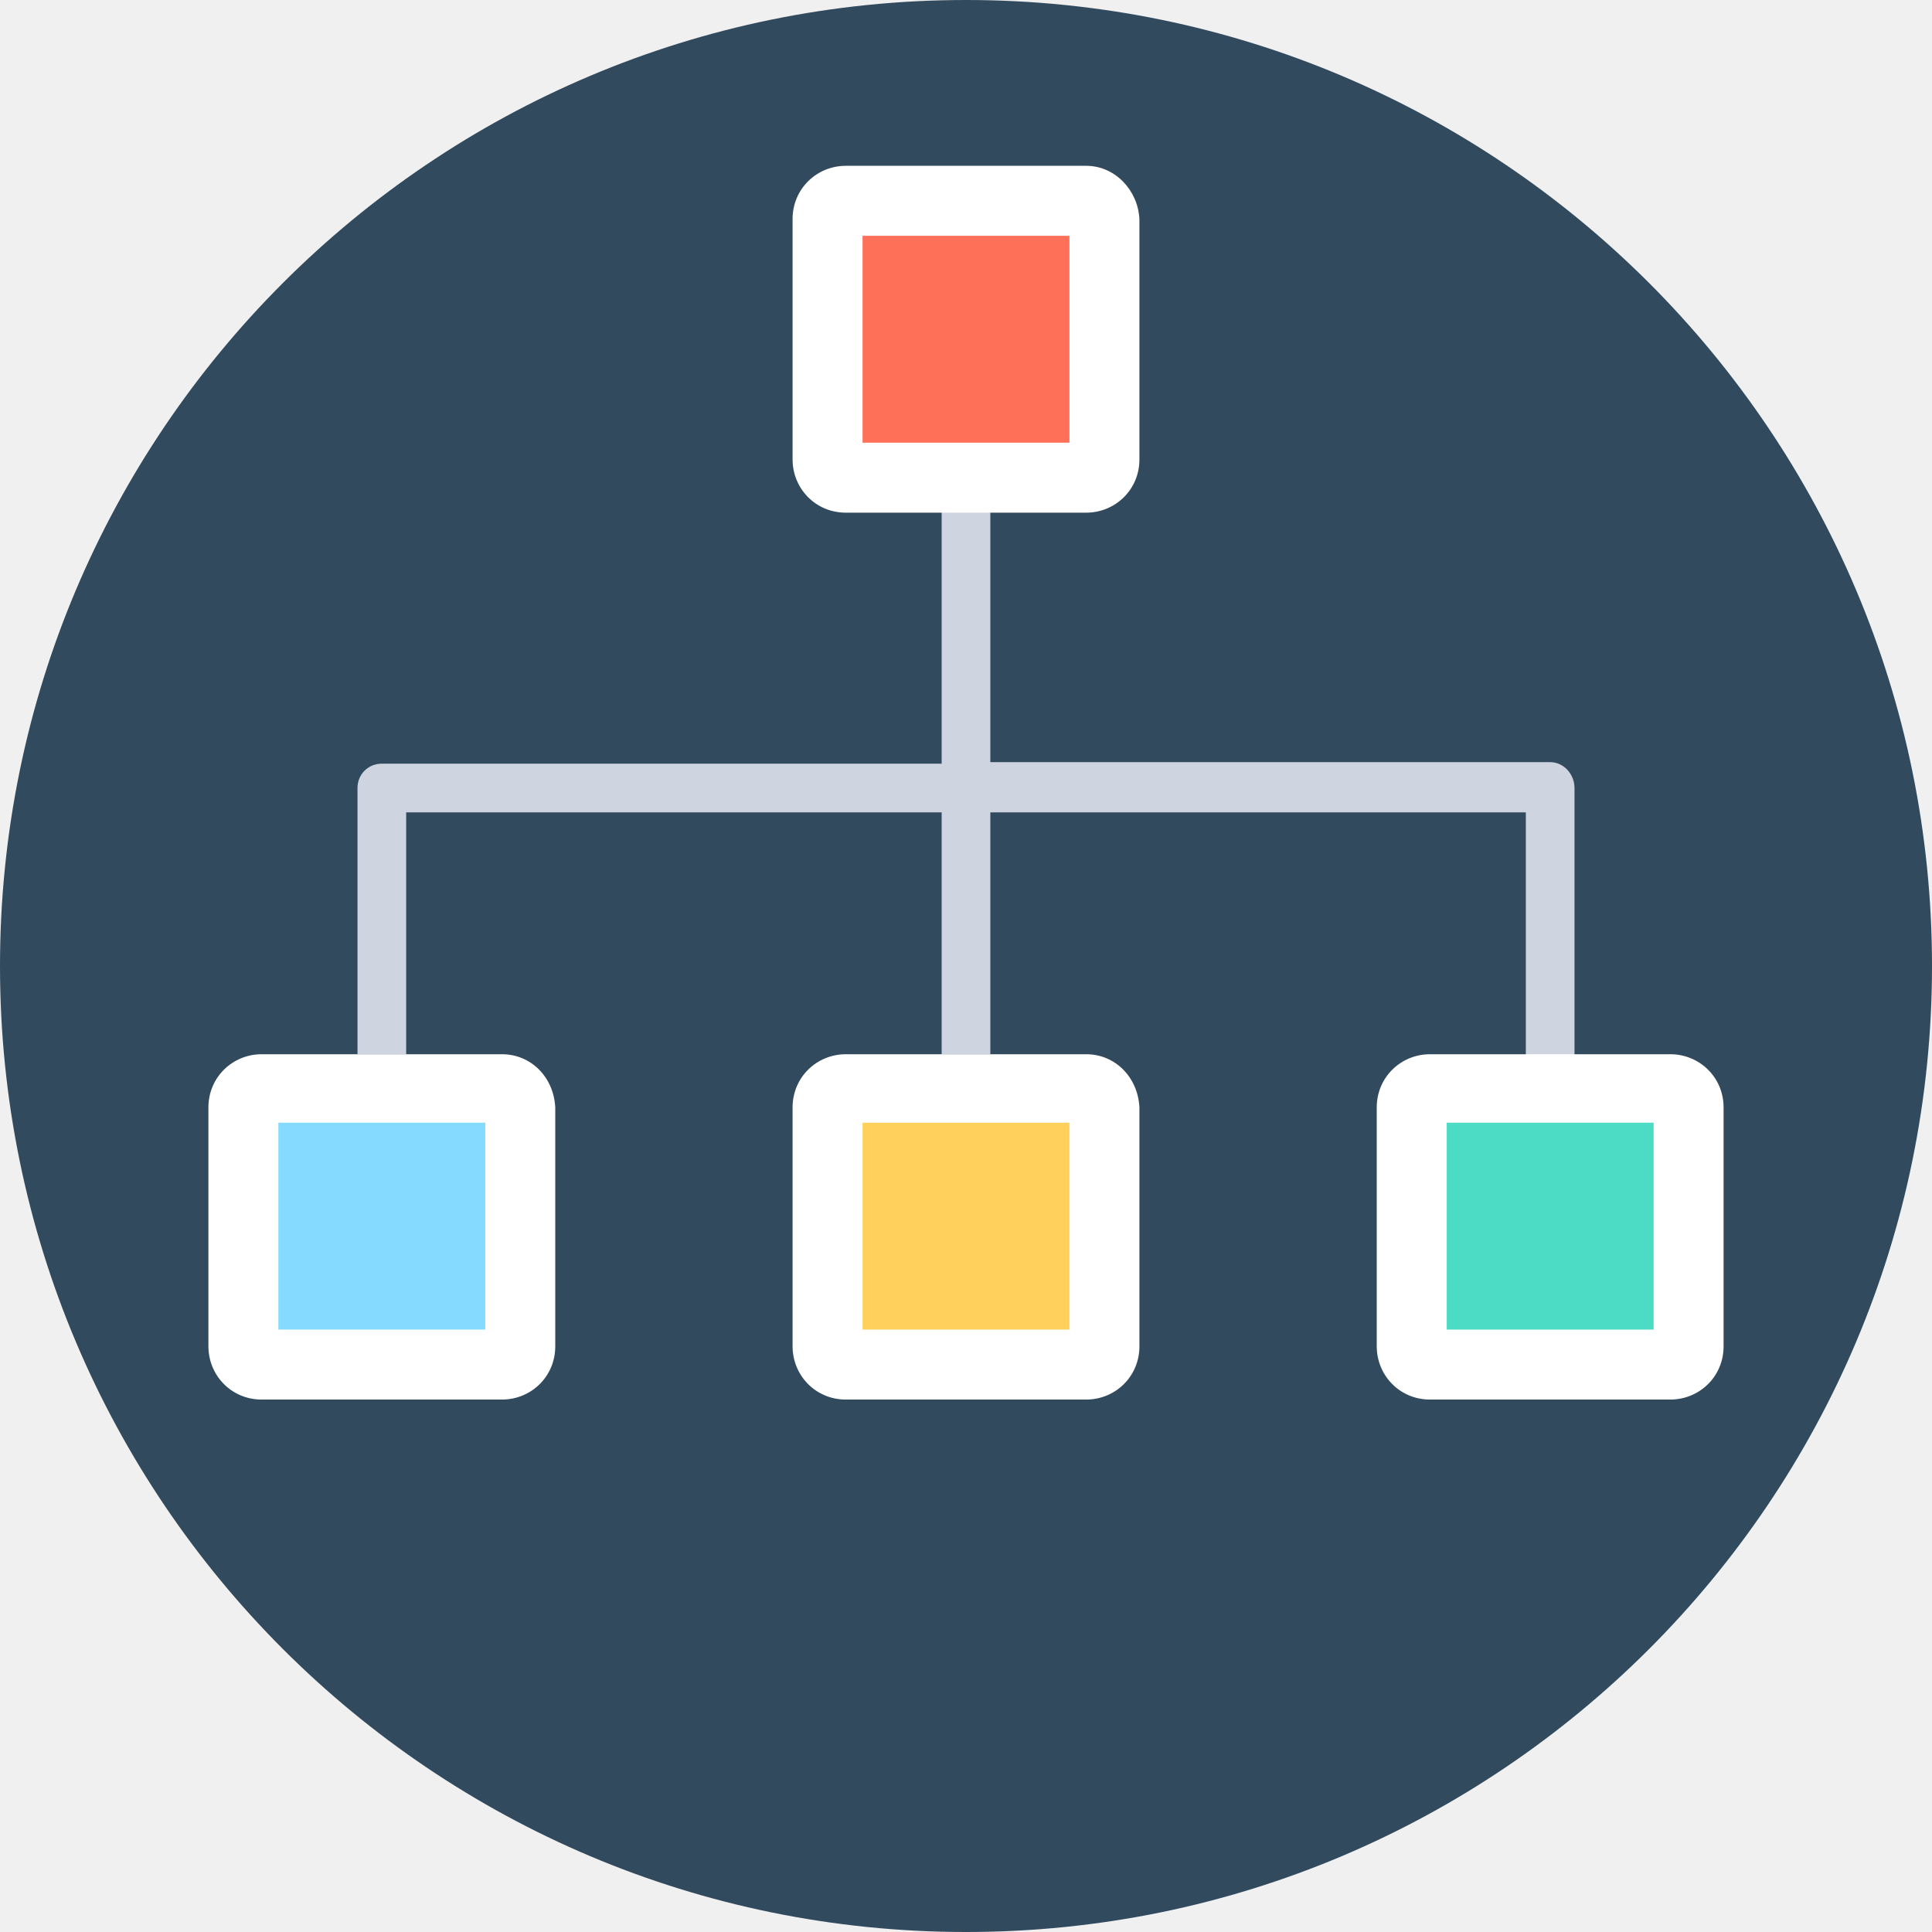
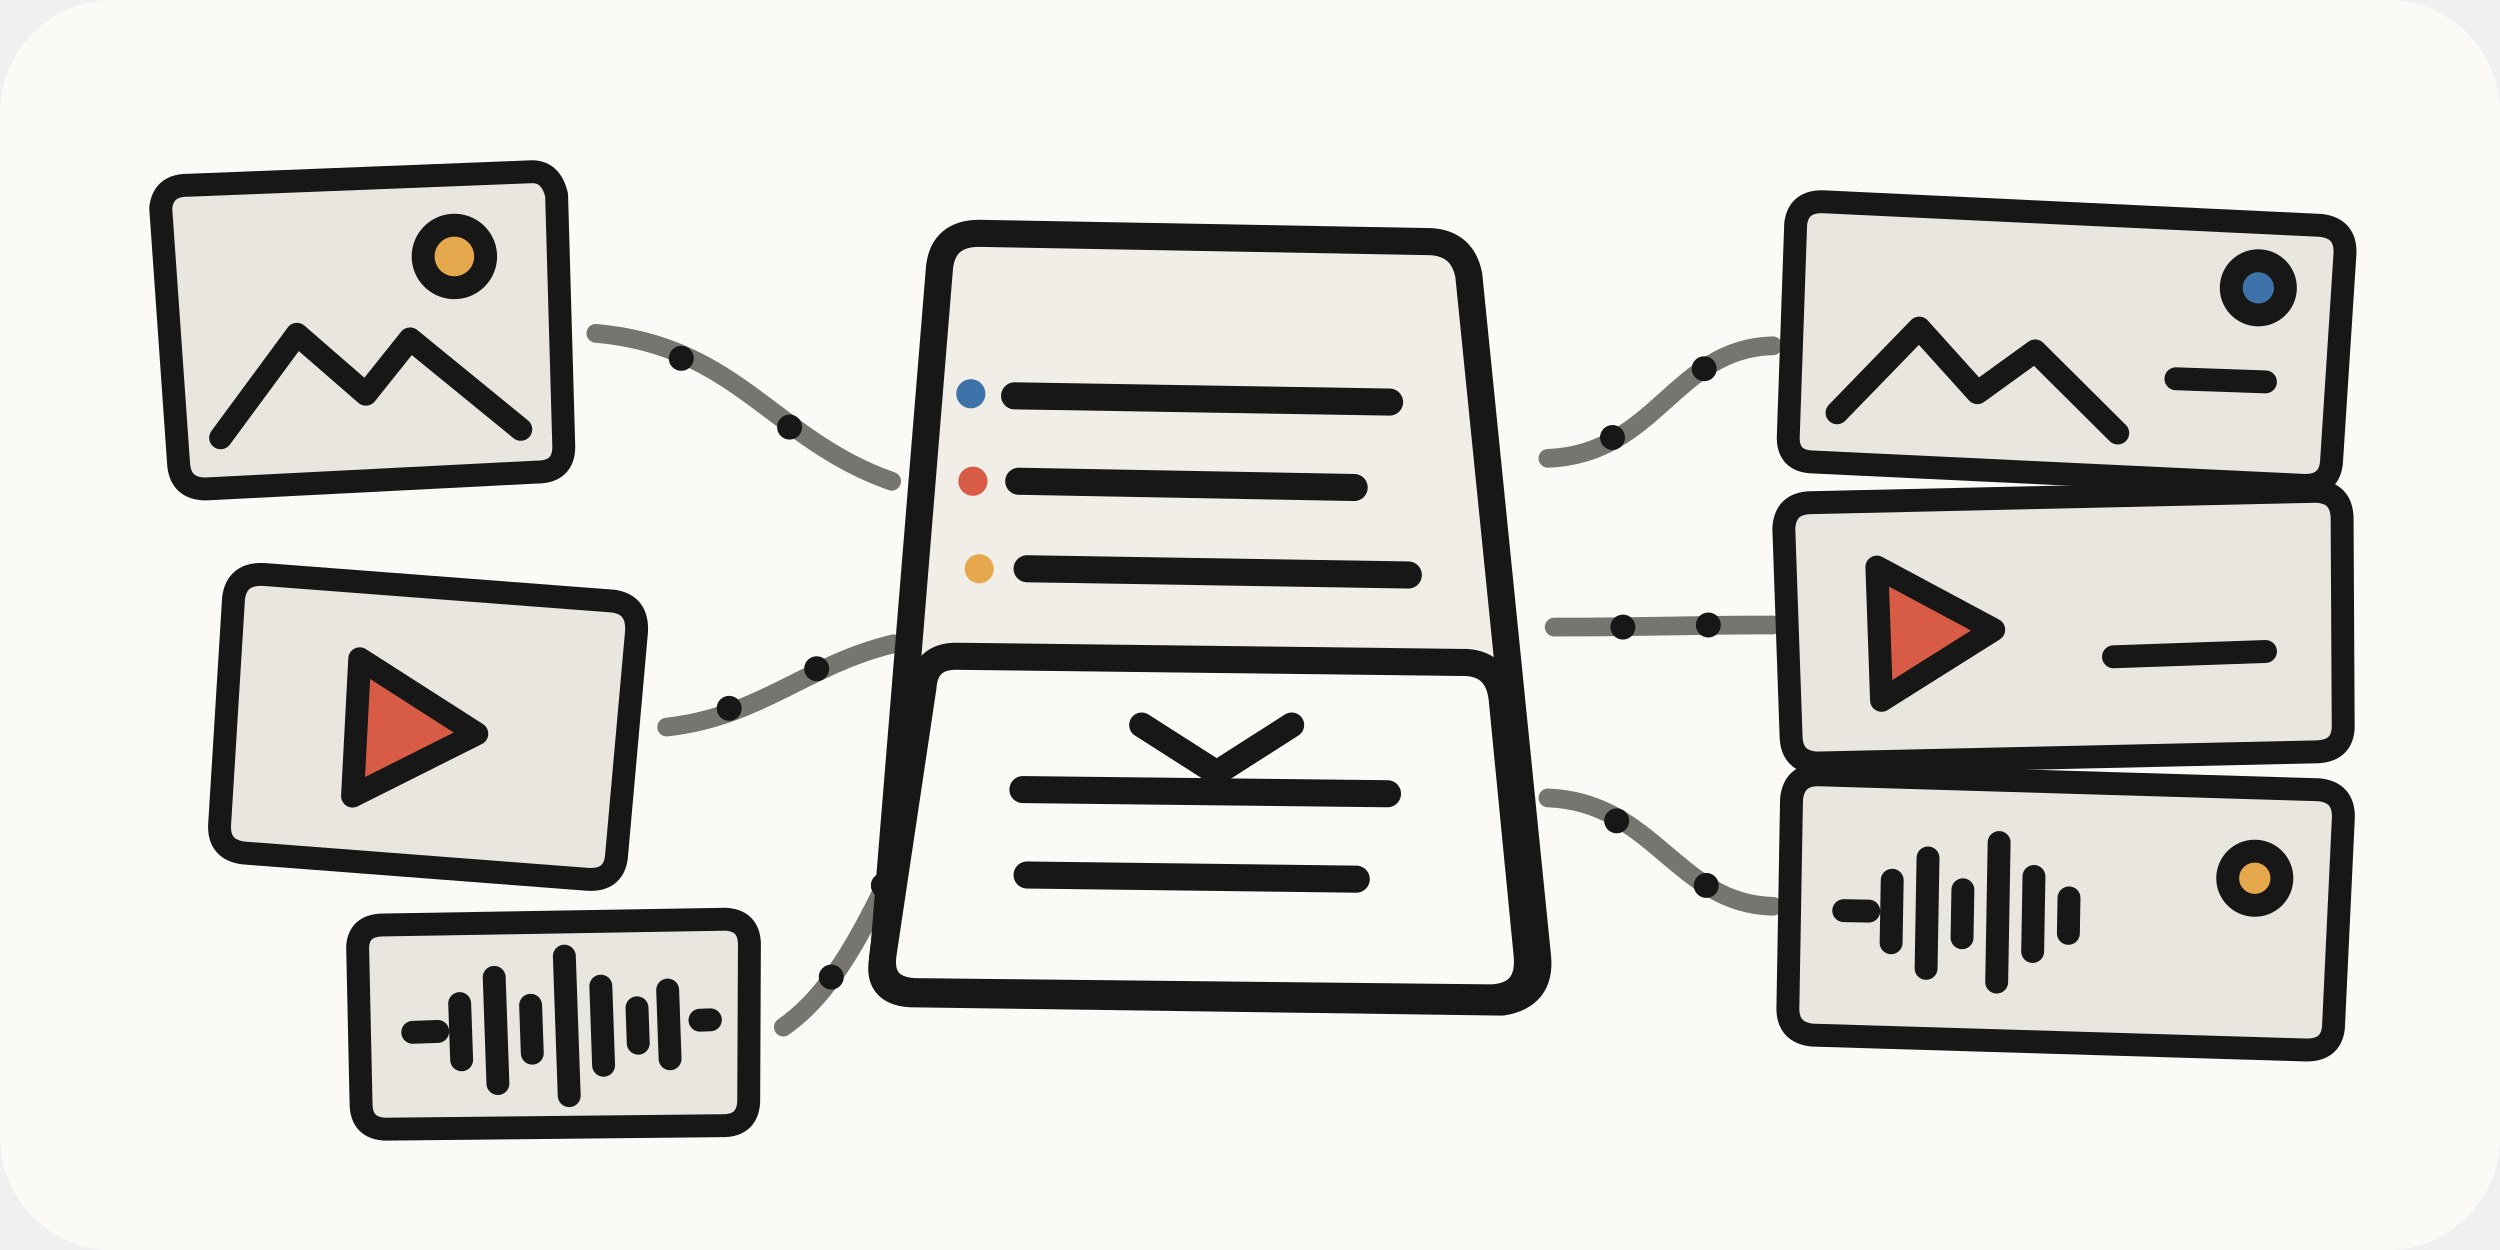
- <svg xmlns="http://www.w3.org/2000/svg" version="1.1" id="Layer_1" viewBox="0 0 508 508" xml:space="preserve">
-   <circle style="fill:#324A5E;" cx="254" cy="254" r="254" />
-   <path style="fill:#CED5E0;" d="M414,207.2v70.4h-12.8v-64H260.4v63.6h-12.8v-63.6H106.8v63.6H94v-70c0-3.6,2.8-6.4,6.4-6.4h147.2  v-66.4h12.8v66h147.2C411.2,200.4,414,203.6,414,207.2z" />
+ <svg xmlns="http://www.w3.org/2000/svg" viewBox="0 0 1200 600" role="img" aria-labelledby="title description">
+   <rect width="1200" height="600" rx="54" fill="#fbfaf6" />
+   <g stroke="#171717" stroke-width="11" stroke-linecap="round" stroke-linejoin="round">
+     <g transform="rotate(-4 178 166)">
+       <path d="M82 93 Q84 82 96 83 L260 88 Q270 88 272 100 L267 221 Q266 233 253 232 L94 229 Q82 228 82 216 Z" fill="#e8e6de" />
+       <circle cx="221" cy="126" r="15" fill="#e6a84c" />
+       <path d="M103 205 L143 158 L174 189 L197 164 L247 211" fill="none" />
+     </g>
+     <g transform="rotate(3 206 349)">
+       <path d="M109 292 Q110 280 123 280 L291 284 Q303 285 303 298 L299 407 Q298 418 286 418 L120 414 Q108 413 108 401 Z" fill="#e8e6de" />
+       <path d="M171 318 L171 384 L229 351 Z" fill="#d85b45" />
+     </g>
+     <g transform="rotate(-2 270 491)">
+       <path d="M173 451 Q174 441 185 441 L350 444 Q361 445 361 456 L358 532 Q357 543 346 543 L183 539 Q172 538 172 527 Z" fill="#e8e6de" />
+       <path d="M198 493 L210 493 M221 480 L221 507 M238 468 L238 519 M255 482 L255 505 M272 459 L272 526 M289 474 L289 512 M306 485 L306 502 M321 477 L321 510 M336 492 L341 492" fill="none" />
+     </g>
+   </g>
+   <g fill="none" stroke="#77756f" stroke-width="9" stroke-linecap="round">
+     <path d="M286 160 C354 166 371 211 428 231" />
+     <path d="M320 349 C365 344 387 319 429 309" />
+     <path d="M376 493 C409 470 424 421 443 391" />
+   </g>
+   <g fill="#171717">
+     <circle cx="327" cy="172" r="6" />
+     <circle cx="379" cy="205" r="6" />
+     <circle cx="350" cy="340" r="6" />
+     <circle cx="392" cy="321" r="6" />
+     <circle cx="399" cy="469" r="6" />
+     <circle cx="424" cy="425" r="6" />
+   </g>
+   <g stroke="#171717" stroke-width="13" stroke-linecap="round" stroke-linejoin="round">
+     <path d="M451 128 Q453 112 470 112 L687 116 Q702 117 705 132 L738 459 Q740 478 721 481 L437 477 Q420 476 424 459 Z" fill="#f0eee7" />
+     <path d="M443 330 Q444 315 459 315 L704 318 Q719 319 721 335 L733 458 Q735 478 716 479 L439 476 Q421 475 424 457 Z" fill="#fbfaf6" />
+     <path d="M487 190 L667 193" fill="none" />
+     <path d="M489 231 L650 234" fill="none" />
+     <path d="M493 273 L676 276" fill="none" />
+     <path d="M491 379 L666 381" fill="none" />
+     <path d="M493 420 L651 422" fill="none" />
+   </g>
  <g>
-     <path style="fill:#FFFFFF;" d="M285.6,43.6h-63.2c-7.6,0-14,6-14,14v63.2c0,7.6,6,14,14,14h63.2c7.6,0,14-6,14-14V57.6   C299.2,50,293.2,43.6,285.6,43.6z" />
-     <path style="fill:#FFFFFF;" d="M132,277.2H68.8c-7.6,0-14,6-14,14V354c0,7.6,6,14,14,14H132c7.6,0,14-6,14-14v-62.8   C145.6,283.2,139.6,277.2,132,277.2z" />
-     <path style="fill:#FFFFFF;" d="M285.6,277.2h-63.2c-7.6,0-14,6-14,14V354c0,7.6,6,14,14,14h63.2c7.6,0,14-6,14-14v-62.8   C299.2,283.2,293.2,277.2,285.6,277.2z" />
-     <path style="fill:#FFFFFF;" d="M439.2,277.2H376c-7.6,0-14,6-14,14V354c0,7.6,6,14,14,14h63.2c7.6,0,14-6,14-14v-62.8   C453.2,283.2,446.8,277.2,439.2,277.2z" />
+     <circle cx="466" cy="189" r="7" fill="#3d73a8" />
+     <circle cx="467" cy="231" r="7" fill="#d85b45" />
+     <circle cx="470" cy="273" r="7" fill="#e6a84c" />
+     <path d="M548 348 L584 371 L620 348" fill="none" stroke="#171717" stroke-width="12" stroke-linecap="round" stroke-linejoin="round" />
  </g>
-   <rect x="226.8" y="62" style="fill:#FF7058;" width="54.4" height="54.4" />
-   <rect x="380.4" y="295.2" style="fill:#4CDBC4;" width="54.4" height="54.4" />
-   <rect x="226.8" y="295.2" style="fill:#FFD05B;" width="54.4" height="54.4" />
-   <rect x="73.2" y="295.2" style="fill:#84DBFF;" width="54.4" height="54.4" />
+   <g fill="none" stroke="#77756f" stroke-width="9" stroke-linecap="round">
+     <path d="M743 220 C795 218 804 167 851 166" />
+     <path d="M746 301 C795 301 808 300 851 300" />
+     <path d="M743 383 C794 385 805 434 851 435" />
+   </g>
+   <g fill="#171717">
+     <circle cx="774" cy="210" r="6" />
+     <circle cx="818" cy="177" r="6" />
+     <circle cx="779" cy="301" r="6" />
+     <circle cx="820" cy="300" r="6" />
+     <circle cx="776" cy="394" r="6" />
+     <circle cx="819" cy="425" r="6" />
+   </g>
+   <g stroke="#171717" stroke-width="11" stroke-linecap="round" stroke-linejoin="round">
+     <g transform="rotate(2 993 165)">
+       <path d="M860 112 Q861 101 873 101 L1112 104 Q1124 105 1124 117 L1121 218 Q1120 229 1108 229 L872 226 Q860 226 860 214 Z" fill="#e8e6de" />
+       <circle cx="1083" cy="135" r="13" fill="#3d73a8" />
+       <path d="M883 202 L921 160 L950 190 L977 169 L1018 207" fill="none" />
+       <path d="M1045 180 L1088 180" />
+     </g>
+     <g transform="rotate(-2 993 302)">
+       <path d="M858 249 Q859 237 871 237 L1114 240 Q1126 241 1126 253 L1123 354 Q1122 365 1110 365 L870 362 Q858 361 858 349 Z" fill="#e8e6de" />
+       <path d="M902 269 L902 333 L957 301 Z" fill="#d85b45" />
+       <path d="M1014 316 L1087 316" />
+     </g>
+     <g transform="rotate(1 993 438)">
+       <path d="M859 386 Q860 374 872 374 L1112 377 Q1124 378 1124 390 L1121 491 Q1120 502 1108 502 L871 499 Q859 498 859 486 Z" fill="#e8e6de" />
+       <path d="M885 439 L897 439 M908 424 L908 454 M925 413 L925 466 M942 428 L942 451 M959 405 L959 472 M976 421 L976 457 M993 431 L993 448" fill="none" />
+       <circle cx="1082" cy="420" r="13" fill="#e6a84c" />
+     </g>
+   </g>
</svg>
